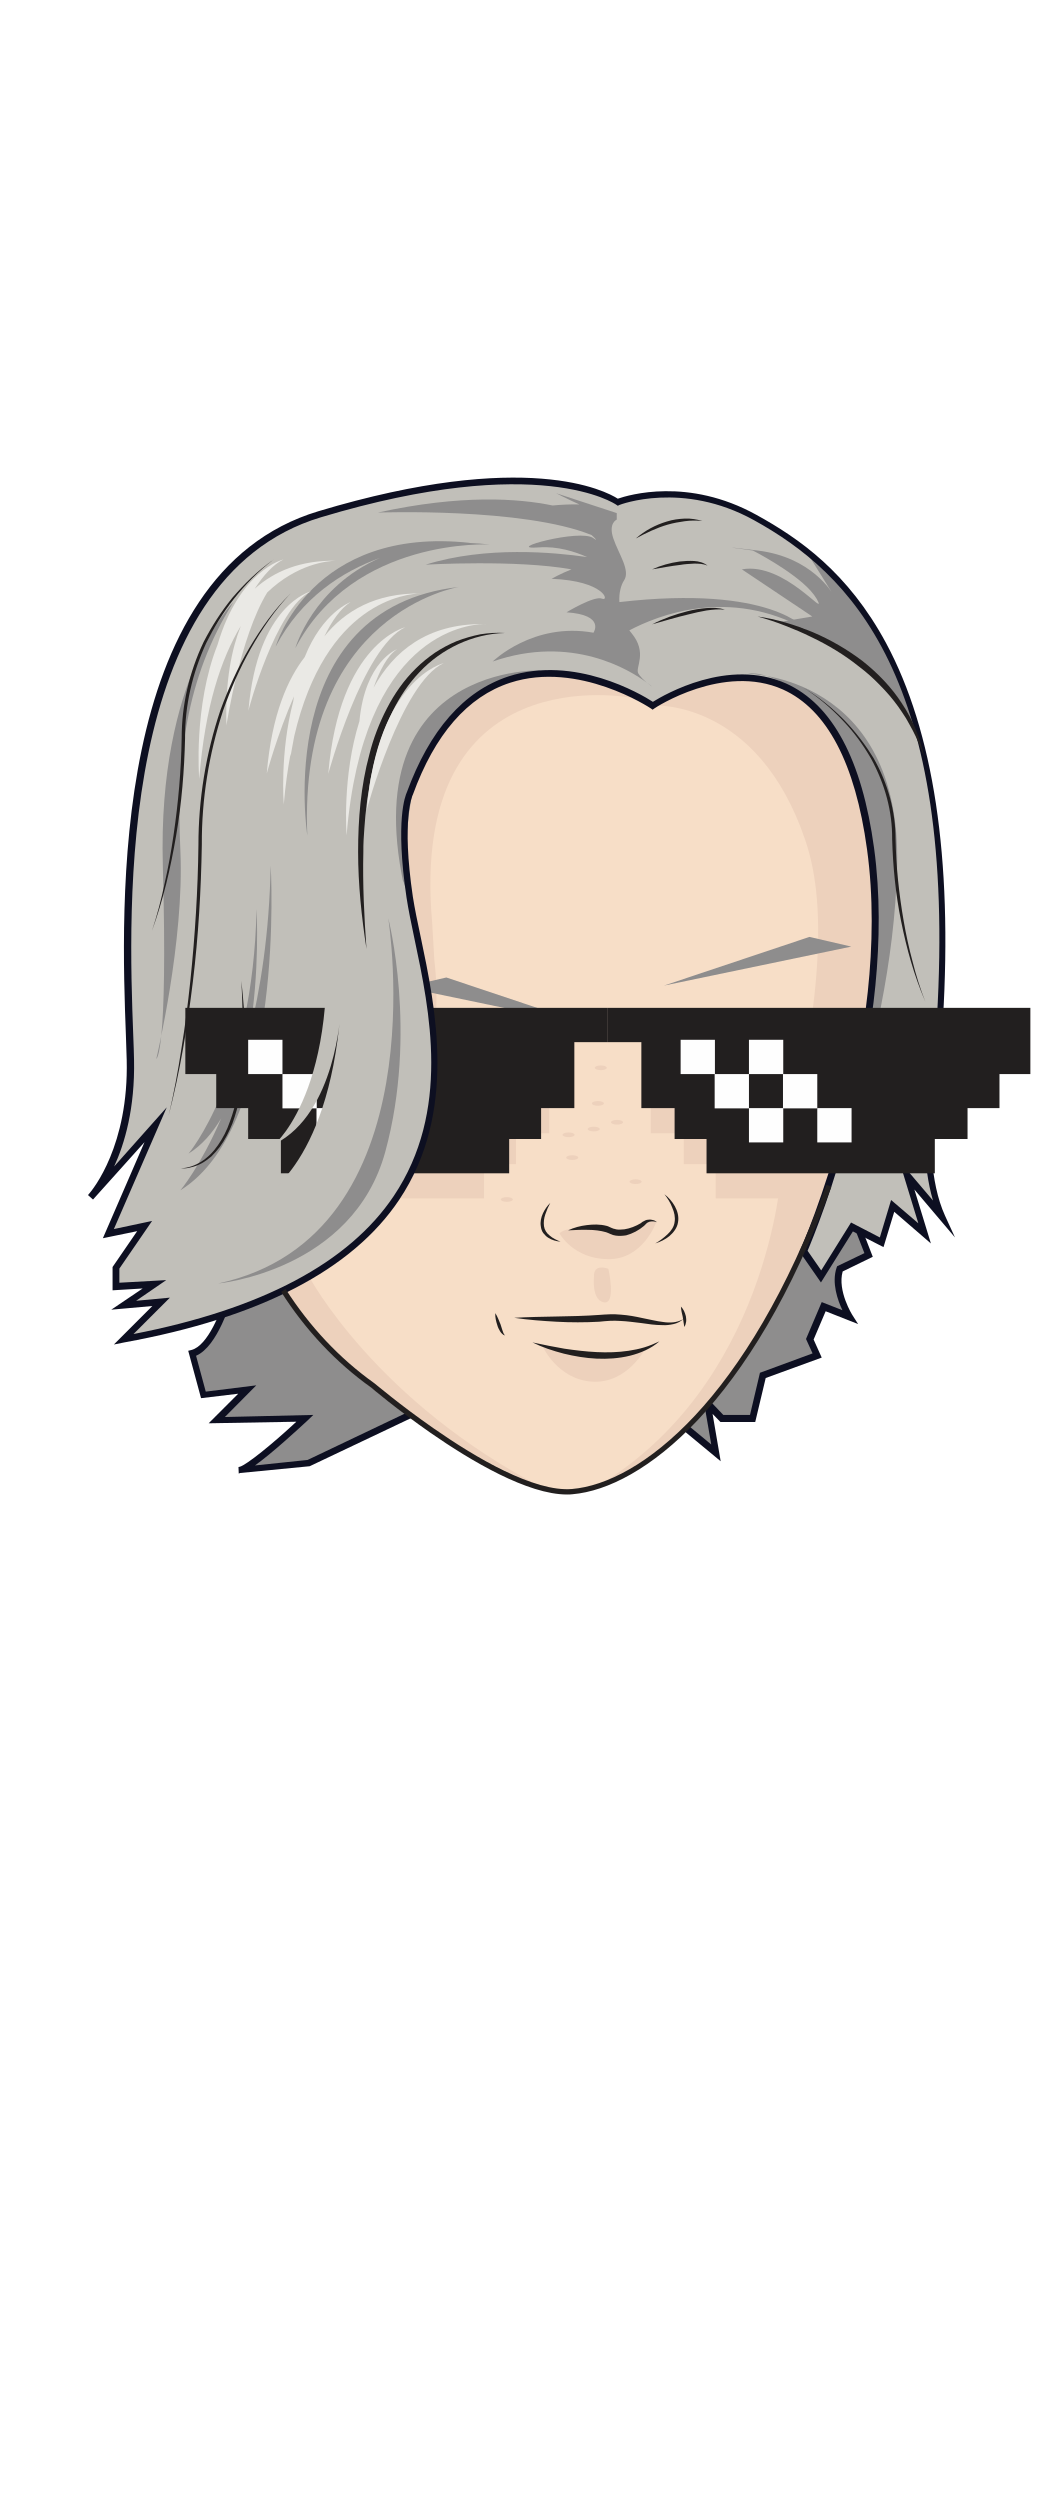
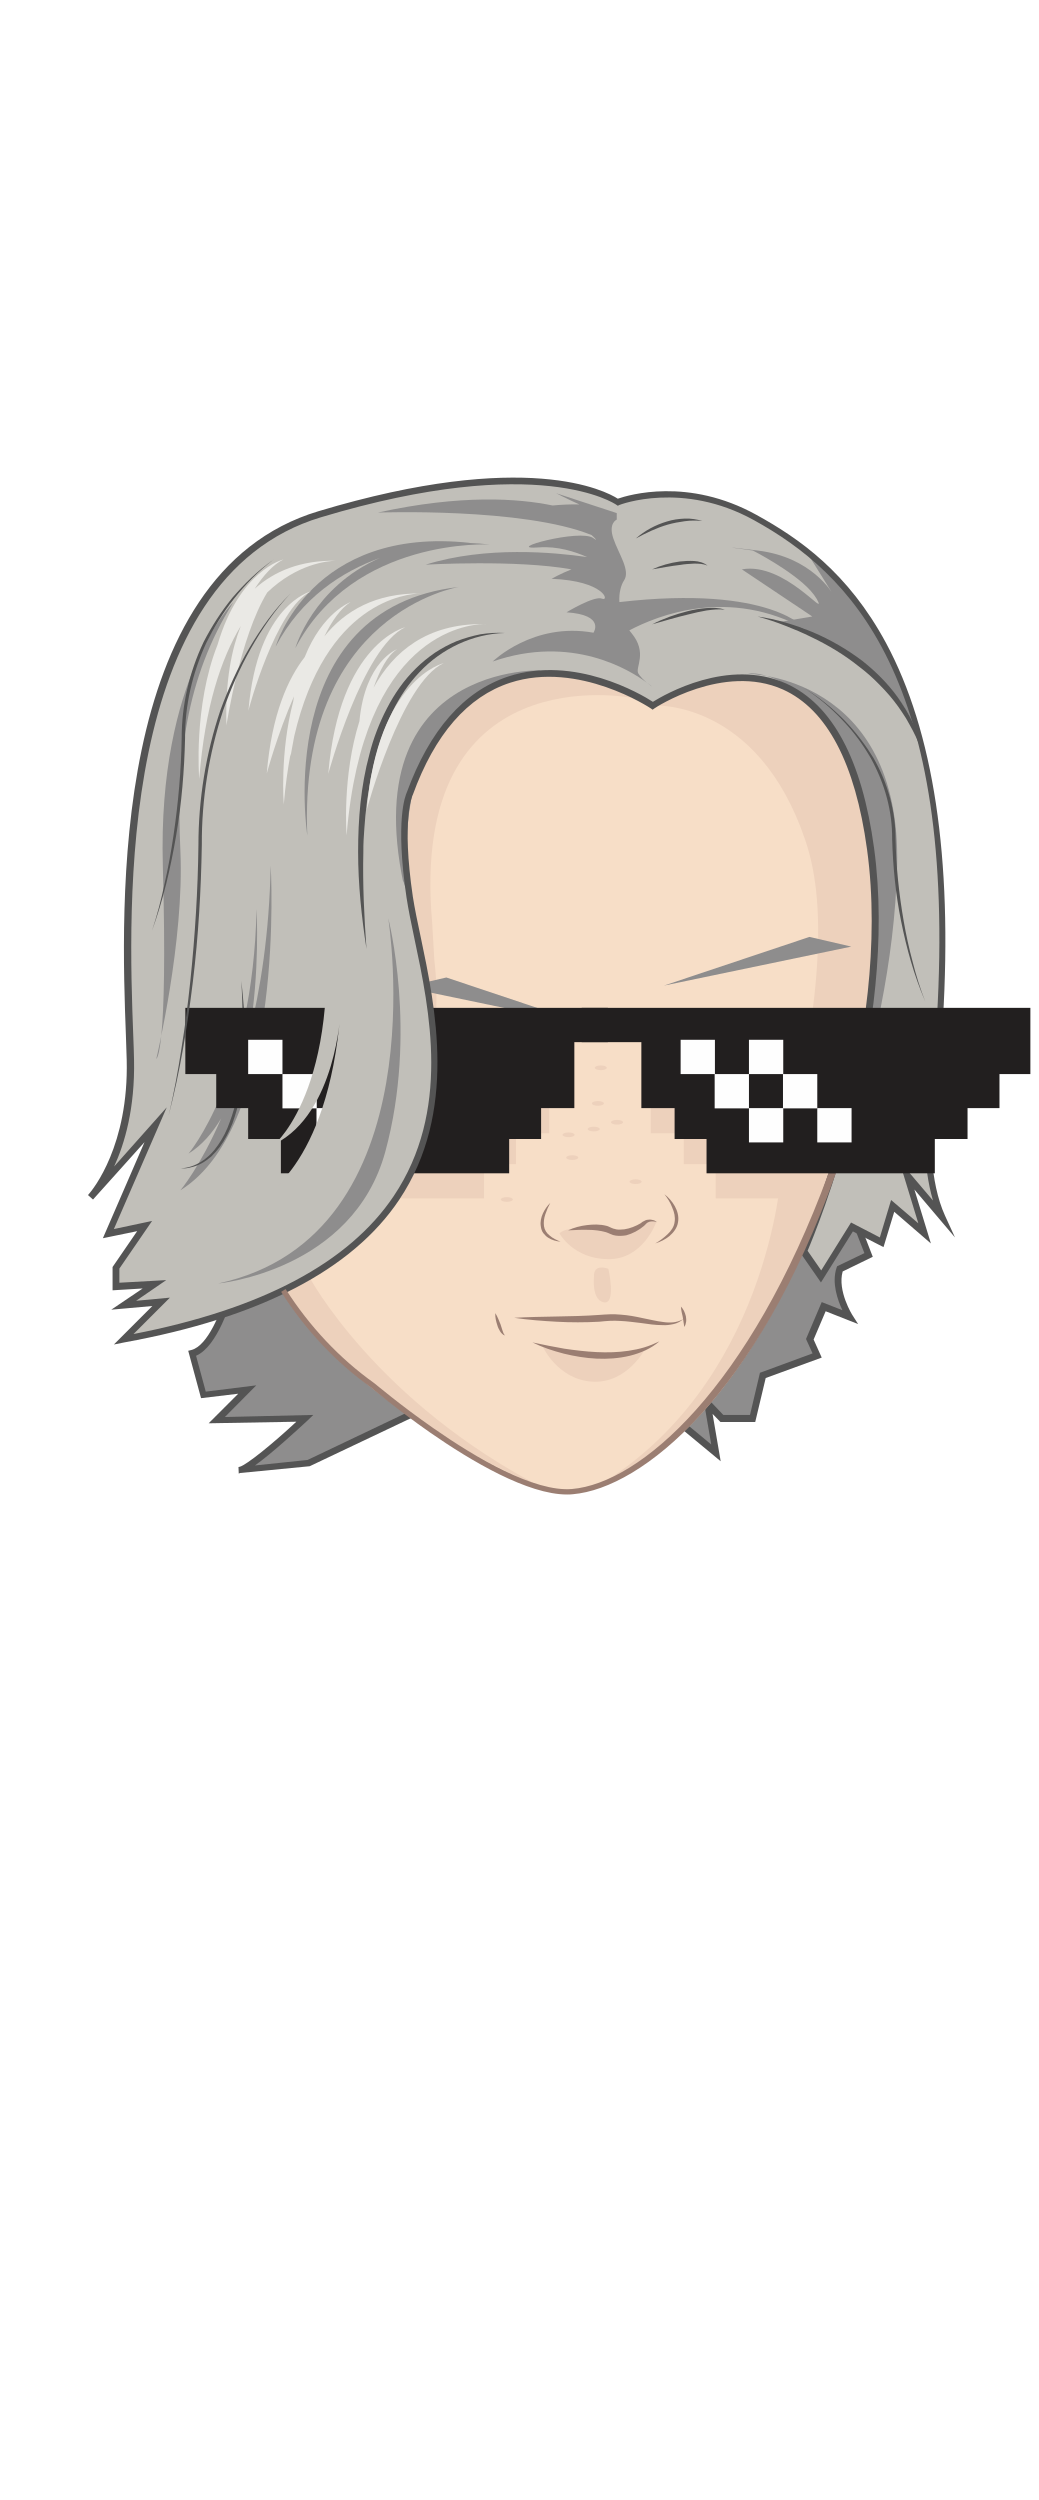
<svg xmlns="http://www.w3.org/2000/svg" version="1.1" id="Layer_1" x="0px" y="0px" viewBox="0 0 396.7 955" style="enable-background:new 0 0 396.7 955;" xml:space="preserve">
  <style type="text/css">
	.st0{fill:#8E8D8D;}
- 	.st1{fill:#0D0F21;}
+ 	.st1{fill:#545454;}
	.st2{fill:#F7DEC7;}
	.st3{fill:#EDD1BC;}
	.st4{fill:#C1BFB9;}
- 	.st5{fill:#221F1F;}
+ 	.st5{fill:#9B7E72;}
	.st6{fill:#EAE9E5;}
- 	.st7{fill:#FEFEFE;}
+ 	.st7{fill:#221F1F;}
+ 	.st8{fill:#FEFEFE;}
</style>
  <path class="st0" d="M87.3,495.3c0,0-5.3,19.5-13.9,21.6l4.3,15.9l16.7-2.1l-11.7,11.8l33.7-0.6c0,0-21.3,20-25.3,19.8l26.7-2.6  l46.1-22l-33-92.3L87.3,495.3z" />
  <path class="st1" d="M91.2,562.9l-0.1-2.5l0.5-0.1c2.6-0.7,12.6-8.8,21.6-17.2l-33.5,0.6L91,532.4l-14.2,1.7L71.9,516l1.2-0.3  c6.4-1.6,11.4-15.1,13-20.5l45.7-52.2l33.9,94.6l-47.4,22.5l-26.7,2.6C91.4,562.9,91.3,562.9,91.2,562.9z M119.7,540.5l-2.4,2.3  c-3.7,3.4-13.2,12.2-19.9,17l20.1-2.1l44.9-21.4l-32.2-90l-41.7,49.3v0.2c-0.2,0.8-5.2,18.5-13.6,22.1l3.7,13.7l19.3-2.4l-12,12.1  L119.7,540.5z" />
  <path class="st0" d="M320.8,484.7l10.9-5.3l-7.1-18.4l-33.8,20.4l-38.9,55.7l21.6,17.9l-3.3-18.9l5.5,5.8h11.8l3.9-16.5l20.7-7.6  l-2.8-6.2l5.3-12.5l9.9,3.9C324.6,503,318,492.8,320.8,484.7z" />
  <path class="st1" d="M275.3,558.2l-25.1-20.8l39.8-56.9l35.3-21.3l8.1,20.9l-11.5,5.6c-2.1,7.4,3.7,16.7,3.8,16.8l2.1,3.3l-12.4-4.9  l-4.6,10.8l3.1,6.9l-21.4,7.8l-4,16.8h-13.3l-3-3.1L275.3,558.2z M253.6,536.8l18.1,15l-3.4-19.7l8,8.4h10.2l3.8-16.1l20.1-7.4  l-2.5-5.5l6-14.1l7.9,3.1c-1.8-3.8-4.2-10.5-2.2-16.3l0.2-0.5l10.4-5l-6.2-15.9l-32.2,19.5L253.6,536.8z" />
  <path class="st2" d="M81.5,400.1c0,0-1.1,84.6,61.1,129.1c0,0,9.6,8.2,22.6,17.3c16.7,11.6,39,24.6,53.6,23.4  c26.1-2.2,67.5-33.5,98-116.8l26.1-109.2l-12-75.9l-86.4-34L126,246.3L81.5,400.1z" />
  <path class="st3" d="M118.1,487.7c0,0,25.4,47.9,90.1,81.1c0,0-82.1-33.3-101.1-81.1L118.1,487.7L118.1,487.7z" />
  <path class="st3" d="M298.4,448.4c0,0-5.1,80.9-70.8,119.7c0,0,52.3-10.1,91.7-124.7l24.3-95.7l-23-85.4l-47.2-14.6l-24.1,21.8  c0,0,40.1-2.8,58.4,51.7C316.7,347.7,312.9,388.2,298.4,448.4z" />
  <path class="st3" d="M241.4,266.6c-16.4-8.2-13.9-30.3-13.9-30.3L159,247.2l-21.6,66.1l-26.8,175.5c18.7-9.4,62.7-61,55.3-122.2  l-0.8-14C155.9,249.5,241.4,266.6,241.4,266.6z" />
  <polygon class="st0" points="226.1,392 170.5,373.4 154.5,377.1 " />
  <polygon class="st0" points="253.6,376.5 309.2,357.9 325.2,361.6 " />
  <path class="st4" d="M249.4,269.6c0,0-64.7-43.7-92.9,33.6c0,0-4.6,8.6,0,39.5C162.6,383.3,204,483,47.3,511.6l14.3-14.3l-14.3,1.3  l11.8-8l-14.7,0.8v-7.1l10.9-16l-13.9,2.9l18.1-41.6l-24.8,27.7c0,0,16-16.8,15.1-52.5s-13-182.8,72.3-208.4s113.9-4.6,113.9-4.6  s24.4-9.7,52.5,5.9s79,50,70.6,191.6c0,0-11.2,49.2,0.9,75.6l-13.6-16l6.8,22.3L341,460.7l-4.2,13.9l-11.3-5.9l-11.8,18.9l-6.7-9.7  c0,0,35.7-79.8,25.6-153.8C318.8,223.1,249.4,269.6,249.4,269.6z" />
  <path class="st0" d="M285.7,257.4c0,0,58.7,0.4,57,73.5S307.8,476,307.8,476s28.7-74.7,26.2-140.2S294.3,255.4,285.7,257.4z" />
  <path class="st3" d="M207.1,514c0,0,5.8,13.1,19.3,13.8c13.4,0.7,20.2-12.8,20.2-12.8S234.1,521.3,207.1,514z" />
  <path class="st3" d="M213.7,471.1c0,0,5.2,9.8,18.6,9.9c13.4,0.2,18.4-14.2,18.4-14.2s-3.1-2.4-8.6,2.6c-2,1.8-6.2,0.4-10.7,0.2  C227.4,469.4,217.2,468,213.7,471.1z" />
  <path class="st0" d="M103.4,330.6c-0.5,25.9-3.9,47.4-8.3,64.9c4.3-24.2,2.9-48.3,2.9-48.3c-1.3,64.5-26,93.5-26,93.5  c5.1-3.2,9.1-7.8,12.5-13.5c-8,18.6-15.6,27.5-15.6,27.5C109.4,429.5,103.4,330.6,103.4,330.6z" />
  <path class="st0" d="M206.5,257.2c-70.6,10.5-47.5,98.7-47.5,98.7c-32.3-102.3,47.1-99.8,47.1-99.8L206.5,257.2z" />
  <polygon class="st3" points="319.7,394.6 248.6,407.7 248.6,432.9 261.2,432.9 261.2,444.7 273.4,444.7 273.4,457.8 305.7,457.8 " />
+   <path class="st1" d="M69,446.3c5.5-0.2,10.7-3.6,14.3-8.9c1.8-2.6,3.4-5.6,4.5-8.9c1.2-3.2,2.2-6.7,2.8-10.2  c0.1-0.4,0.2-0.9,0.3-1.3l0.2-1.3c0.1-0.9,0.3-1.8,0.4-2.7l0.3-2.7L92,409l0.1-1.4c0.2-1.8,0.3-3.6,0.4-5.5l0.1-2.7  c0-0.9,0-1.8,0.1-2.7c0.1-7.3-0.1-14.7-0.5-22c0.8,7.3,1.4,14.6,1.4,22s-0.4,14.8-1.9,22c-0.7,3.6-1.7,7.1-2.9,10.4  c-1.3,3.3-2.9,6.4-4.9,9.1c-1,1.3-2.1,2.5-3.2,3.6c-1.2,1-2.4,1.9-3.7,2.6c-1.3,0.7-2.6,1.2-4,1.5C71.7,446.3,70.4,446.4,69,446.3z" />
  <polygon class="st3" points="138.7,394.6 209.8,407.7 209.8,432.9 197.1,432.9 197.1,444.7 184.9,444.7 184.9,457.8 152.7,457.8 " />
  <path class="st5" d="M210.2,459.5c-0.8,1.5-1.4,2.9-1.9,4.4s-0.7,3-0.5,4.5c0.2,1.4,1,2.7,2.2,3.6c1.1,1,2.6,1.7,4.1,2.3  c-1.6-0.1-3.3-0.6-4.7-1.5c-0.7-0.4-1.3-1.1-1.9-1.8c-0.5-0.7-0.8-1.6-0.9-2.5c-0.3-1.7,0.1-3.5,0.8-5  C208.1,462,209,460.7,210.2,459.5z" />
  <path class="st5" d="M253.8,456.2c1.6,1.2,3,2.8,4,4.6c1,1.8,1.6,4,1.2,6.1c-0.3,2.2-1.8,4-3.3,5.3c-1.6,1.3-3.5,2.2-5.4,2.8  c1.8-1,3.3-2.2,4.7-3.5s2.5-2.9,2.7-4.7c0.3-1.8-0.1-3.7-0.9-5.5C256.1,459.4,255,457.7,253.8,456.2z" />
  <path class="st5" d="M217,470c2.3-1.1,4.7-1.7,7.1-2c2.5-0.3,5-0.4,7.7,0.3c0.3,0.1,0.7,0.2,1,0.4l0.9,0.4c0.3,0.1,0.5,0.2,0.8,0.3  c0.3,0,0.5,0.1,0.8,0.2c1,0.2,2.1,0.1,3.2,0c2.1-0.3,4.4-1.2,6.4-2.4l-0.1,0.1c0.4-0.5,0.9-0.7,1.5-1c0.5-0.3,1.1-0.4,1.6-0.4  c0.6-0.1,1.1,0.1,1.7,0.2c0.5,0.1,1,0.5,1.4,0.8c-1-0.4-2-0.4-2.9-0.2c-0.4,0.2-0.8,0.3-1.1,0.6c-0.3,0.3-0.7,0.7-0.9,0.9l0,0  l-0.1,0.1c-2,1.7-4.3,2.9-6.8,3.6c-1.3,0.2-2.7,0.3-4,0.1c-0.7-0.1-1.4-0.3-2-0.6l-0.9-0.4c-0.3-0.1-0.5-0.2-0.8-0.3  c-2.1-0.6-4.5-0.9-6.9-0.9C222,469.7,219.6,469.9,217,470z" />
  <g>
    <path class="st6" d="M128.3,214.2c0.3,0,0.6,0,0.9,0C129.2,214.2,128.9,214.2,128.3,214.2z" />
    <path class="st6" d="M128.3,214.2c-13.5-0.2-23.5,4-31,10.7c3.4-5.2,7.1-9.3,11-11.2c0,0-16.8,4-25.2,32.6c-9.3,23.5-7,51.2-7,51.2   c2.2-27.6,8.4-46,15.9-58.4c-3.5,8.8-6,21-5.5,38c0,0,5.1-33.7,15.6-50.8C113.5,215.4,125,214.3,128.3,214.2z" />
  </g>
  <path class="st5" d="M196.4,503.4c5.4-0.3,10.9-0.4,16.3-0.5c5.4-0.1,10.8-0.2,16.2-0.6c2.6-0.2,5.5-0.4,8.3-0.1  c2.8,0.2,5.5,0.7,8.2,1.3c2.7,0.5,5.3,1.2,7.9,1.5c2.6,0.4,5.3,0.3,7.7-1.1c-1,0.9-2.3,1.6-3.7,1.9c-1.4,0.3-2.8,0.5-4.2,0.4  c-2.8,0-5.5-0.4-8.2-0.8c-2.7-0.3-5.3-0.7-8-0.8c-2.7-0.2-5.2,0-8,0.3c-5.5,0.3-10.9,0.3-16.3,0  C207.2,504.6,201.8,504.2,196.4,503.4z" />
  <path class="st5" d="M260.1,499.1c0.5,0.5,0.9,1.1,1.2,1.7c0.3,0.6,0.5,1.3,0.7,2c0.1,0.7,0.2,1.4,0.1,2.1s-0.3,1.4-0.7,2  c-0.2-1.4-0.4-2.6-0.6-3.9C260.5,501.8,260.2,500.5,260.1,499.1z" />
-   <polygon class="st5" points="232.2,385 70.8,385 70.8,410.3 82.6,410.3 82.6,423.3 94.8,423.3 94.8,435.1 107.3,435.1 107.3,448.2   194.5,448.2 194.5,435.1 206.7,435.1 206.7,423.3 219.4,423.3 219.4,398.1 232.2,398.1 " />
+   <polygon class="st7" points="232.2,385 70.8,385 70.8,410.3 82.6,410.3 82.6,423.3 94.8,423.3 94.8,435.1 107.3,435.1 107.3,448.2   194.5,448.2 194.5,435.1 206.7,435.1 206.7,423.3 219.4,423.3 219.4,398.1 232.2,398.1 " />
  <path class="st0" d="M297.7,237.6c0,0,44.5,15.9,51.3,40.6c0,0-3.8-34.5-41.2-67.9l10.2,16.4c0,0-7.8-13.9-28.6-16.4  c-20.7-2.5-1.8,0-1.8,0s15.1,7.7,22,15.3c1,1.1,1.8,2.2,2.4,3.2c4.6,8.4-12.2-14.3-28.6-11.3l26.9,18L297.7,237.6z" />
  <g>
-     <rect x="94.8" y="397.2" class="st7" width="13.1" height="13.1" />
-     <rect x="107.9" y="410.3" class="st7" width="13.1" height="13.1" />
-     <rect x="120.9" y="423.3" class="st7" width="13.1" height="13.1" />
+     <rect x="94.8" y="397.2" class="st8" width="13.1" height="13.1" />
+     <rect x="107.9" y="410.3" class="st8" width="13.1" height="13.1" />
+     <rect x="120.9" y="423.3" class="st8" width="13.1" height="13.1" />
  </g>
  <path class="st4" d="M154.1,336.8c0,0,42.3,110-33.3,147.3l-21.8-26c0,0,26.2-11.3,31.1-71.6c0,0-1.7,38.7-25.1,50.5  c0,0,27.9-23.8,17.4-100.3h31.7V336.8z" />
  <g>
    <path class="st1" d="M43.5,513.6l14.7-14.7l-15.7,1.4l12-8.1L43,492.9V484l9.4-13.7L39.3,473l15.9-36.7L36,457.7   c-0.2,0.3-0.4,0.5-0.5,0.5l-1.9-1.7l0.2-0.2c1.8-2,15.4-18.8,14.6-51.4c-0.1-2.5-0.2-5.7-0.3-9.2c-1.8-48.2-6.7-176.3,73.5-200.4   c79.5-23.9,109.9-7.7,114.4-4.8c4.1-1.4,26.8-8.3,53,6.2c16.3,9,34.9,21.9,49.5,49c18.1,33.7,25.4,82,21.7,143.7v0.2   c-0.1,0.5-10.9,49.1,0.8,74.8l3.8,8.3l-15.5-18.3l6.3,20.6l-14-12.1l-4.1,13.5l-11.7-6l-12.2,19.5l-8.2-11.8l0.3-0.6   c0.4-0.8,35.5-80.4,25.5-153.1c-4.5-32.9-15.3-53.4-32.1-61c-22.7-10.2-48.9,7-49.1,7.2l-0.7,0.5l-0.7-0.5   c-0.3-0.2-27.6-18.3-53.7-9.8c-16.3,5.3-28.8,19.7-37.2,42.8l-0.1,0.2c0,0.1-4.3,8.9,0.1,38.7c0.7,4.5,1.8,9.8,3,15.4   c5.6,26.7,14.2,66.9-8.2,100.4c-17.9,26.8-53.3,45.1-105,54.5L43.5,513.6z M64.9,495.7L51,509.6c48.9-9.5,82.3-27.2,99.4-52.7   c21.8-32.5,13.8-70.6,7.9-98.4c-1.2-5.7-2.3-11-3-15.6c-4.4-29.6-0.4-39.1,0.1-40.2c8.7-23.8,21.8-38.7,38.8-44.3   c25.3-8.2,50.6,6.7,55.2,9.7c4.5-2.8,28.8-16.9,50.9-7c17.7,8,29,29.1,33.6,62.9c9.5,69.9-22.1,146-25.4,153.8l5.2,7.5l11.4-18.3   l11,5.7l4.3-14.3l10.4,8.9l-7.3-23.9l12.9,15.2c-7.9-26.8,0.8-66.7,1.5-69.6c7.7-130.2-33.3-170.1-69.9-190.3   c-27.3-15.1-51.2-5.9-51.4-5.8l-0.6,0.3l-0.6-0.4c-0.3-0.2-29.3-20.3-112.8,4.8c-78.3,23.5-73.5,150.2-71.7,197.9   c0.1,3.6,0.3,6.7,0.3,9.3c0.4,18.6-3.6,32.1-7.6,40.8L63.7,423l-20.2,46.5l14.6-3.1l-12.5,18.2v5.4l17.9-1L52,496.9L64.9,495.7z" />
  </g>
  <path class="st5" d="M189.2,501.6c0.9,1.4,1.4,2.9,2,4.3l0.7,2.2c0.3,0.7,0.4,1.5,1,2c-0.4,0-0.8-0.3-1.1-0.6  c-0.3-0.3-0.6-0.6-0.8-1c-0.4-0.7-0.8-1.4-1-2.2C189.5,504.8,189.1,503.2,189.2,501.6z" />
  <path class="st5" d="M203.4,512.8c4.1,0.9,8.2,1.7,12.2,2.4c4.1,0.6,8.2,1.1,12.3,1.3s8.2,0.1,12.2-0.5c2-0.3,4-0.7,6-1.3  s3.9-1.4,5.8-2.3c-1.6,1.4-3.4,2.5-5.3,3.4c-1.9,0.9-4,1.6-6,2.1c-4.2,1-8.5,1.3-12.7,1.1s-8.4-0.9-12.5-1.9  C211.2,516,207.2,514.7,203.4,512.8z" />
-   <path class="st5" d="M192.9,241.8c-12.4,0.3-24.3,6.1-32.6,14.9c-4.2,4.4-7.6,9.5-10.3,15s-4.9,11.2-6.4,17.2  c-0.2,0.7-0.4,1.5-0.6,2.2l-0.5,2.2c-0.3,1.5-0.7,3-1,4.5l-0.7,4.6l-0.4,2.3l-0.3,2.3c-0.4,3.1-0.7,6.1-0.9,9.2l-0.3,4.6  c-0.1,1.5-0.1,3.1-0.1,4.6c-0.3,12.3,0.3,24.7,1.2,37.1c-1.9-12.3-3.2-24.7-3.2-37.1s1-25,4.3-37.2c1.5-6.1,3.8-12,6.7-17.6  s6.5-10.8,11.1-15.3c2.2-2.2,4.7-4.2,7.3-6c2.6-1.7,5.4-3.2,8.3-4.4c2.9-1.1,6-2,9-2.6C186.7,241.8,189.8,241.6,192.9,241.8z" />
-   <path class="st5" d="M111,226.7c-6,6.3-10.9,13.5-15.2,21.1c-4.3,7.6-7.7,15.5-10.6,23.7c-5.4,16.5-8.2,33.8-8.1,51.2  c-0.3,17.4-1.3,34.8-3.4,52.1c-2.1,17.3-4.9,34.5-9.3,51.4c2-8.5,3.6-17,4.9-25.6c1.4-8.6,2.5-17.2,3.4-25.8  c1.8-17.3,2.9-34.7,3.1-52c0-17.4,2.8-34.9,8.4-51.5c3-8.2,6.6-16.2,11-23.7C99.7,240,104.8,232.8,111,226.7z" />
-   <path class="st5" d="M242.9,205.7c3.4-3,7.5-5.2,11.9-6.5c2.2-0.7,4.5-1,6.8-1.1s4.6,0.3,6.7,0.9c-2.3-0.2-4.5-0.2-6.7,0.1  s-4.4,0.7-6.5,1.3s-4.2,1.4-6.2,2.3C246.9,203.6,244.9,204.6,242.9,205.7z" />
-   <path class="st5" d="M249.1,217.5c3.3-1.5,6.9-2.5,10.5-3c1.8-0.2,3.7-0.3,5.5-0.2s3.8,0.6,5.2,1.8c-1.7-0.8-3.5-0.8-5.2-0.8  c-1.8,0.1-3.6,0.2-5.3,0.5C256.3,216.2,252.7,216.9,249.1,217.5z" />
-   <path class="st5" d="M249.1,238.5c4.3-2.2,8.8-3.8,13.5-5c2.3-0.6,4.7-1,7.1-1.2s4.9-0.2,7.2,0.6c-2.4-0.3-4.7,0-7,0.3  c-2.3,0.4-4.6,0.9-6.9,1.5C258.3,235.8,253.7,237.2,249.1,238.5z" />
-   <path class="st5" d="M69,446.3c5.5-0.2,10.7-3.6,14.3-8.9c1.8-2.6,3.4-5.6,4.5-8.9c1.2-3.2,2.2-6.7,2.8-10.2  c0.1-0.4,0.2-0.9,0.3-1.3l0.2-1.3c0.1-0.9,0.3-1.8,0.4-2.7l0.3-2.7L92,409l0.1-1.4c0.2-1.8,0.3-3.6,0.4-5.5l0.1-2.7  c0-0.9,0-1.8,0.1-2.7c0.1-7.3-0.1-14.7-0.5-22c0.8,7.3,1.4,14.6,1.4,22s-0.4,14.8-1.9,22c-0.7,3.6-1.7,7.1-2.9,10.4  c-1.3,3.3-2.9,6.4-4.9,9.1c-1,1.3-2.1,2.5-3.2,3.6c-1.2,1-2.4,1.9-3.7,2.6c-1.3,0.7-2.6,1.2-4,1.5C71.7,446.3,70.4,446.4,69,446.3z" />
-   <path class="st5" d="M289.4,235.5c7.2,1,14.3,3.2,21.1,6c6.8,2.9,13.2,6.6,19.1,11.1c5.8,4.6,11,10,15,16.2  c4.1,6.1,6.9,13.1,8.4,20.3c-1.3-3.4-2.6-6.8-4.3-10c-0.8-1.6-1.8-3.2-2.6-4.7c-1-1.5-1.9-3-3-4.5c-2.1-2.9-4.4-5.6-7-8.2  c-2.5-2.6-5.2-5-8-7.1c-5.6-4.5-11.8-8.2-18.3-11.3c-3.2-1.6-6.6-3-9.9-4.3C296.4,237.6,292.9,236.5,289.4,235.5z" />
+   <path class="st1" d="M192.9,241.8c-12.4,0.3-24.3,6.1-32.6,14.9c-4.2,4.4-7.6,9.5-10.3,15s-4.9,11.2-6.4,17.2  c-0.2,0.7-0.4,1.5-0.6,2.2l-0.5,2.2c-0.3,1.5-0.7,3-1,4.5l-0.7,4.6l-0.4,2.3l-0.3,2.3c-0.4,3.1-0.7,6.1-0.9,9.2l-0.3,4.6  c-0.1,1.5-0.1,3.1-0.1,4.6c-0.3,12.3,0.3,24.7,1.2,37.1c-1.9-12.3-3.2-24.7-3.2-37.1s1-25,4.3-37.2c1.5-6.1,3.8-12,6.7-17.6  s6.5-10.8,11.1-15.3c2.2-2.2,4.7-4.2,7.3-6c2.6-1.7,5.4-3.2,8.3-4.4c2.9-1.1,6-2,9-2.6C186.7,241.8,189.8,241.6,192.9,241.8z" />
+   <path class="st1" d="M111,226.7c-6,6.3-10.9,13.5-15.2,21.1c-4.3,7.6-7.7,15.5-10.6,23.7c-5.4,16.5-8.2,33.8-8.1,51.2  c-0.3,17.4-1.3,34.8-3.4,52.1c-2.1,17.3-4.9,34.5-9.3,51.4c2-8.5,3.6-17,4.9-25.6c1.4-8.6,2.5-17.2,3.4-25.8  c1.8-17.3,2.9-34.7,3.1-52c0-17.4,2.8-34.9,8.4-51.5c3-8.2,6.6-16.2,11-23.7C99.7,240,104.8,232.8,111,226.7z" />
+   <path class="st1" d="M242.9,205.7c3.4-3,7.5-5.2,11.9-6.5c2.2-0.7,4.5-1,6.8-1.1s4.6,0.3,6.7,0.9c-2.3-0.2-4.5-0.2-6.7,0.1  s-4.4,0.7-6.5,1.3s-4.2,1.4-6.2,2.3C246.9,203.6,244.9,204.6,242.9,205.7z" />
+   <path class="st1" d="M249.1,217.5c3.3-1.5,6.9-2.5,10.5-3c1.8-0.2,3.7-0.3,5.5-0.2s3.8,0.6,5.2,1.8c-1.7-0.8-3.5-0.8-5.2-0.8  c-1.8,0.1-3.6,0.2-5.3,0.5C256.3,216.2,252.7,216.9,249.1,217.5z" />
+   <path class="st1" d="M249.1,238.5c4.3-2.2,8.8-3.8,13.5-5c2.3-0.6,4.7-1,7.1-1.2s4.9-0.2,7.2,0.6c-2.4-0.3-4.7,0-7,0.3  c-2.3,0.4-4.6,0.9-6.9,1.5C258.3,235.8,253.7,237.2,249.1,238.5z" />
+   <path class="st1" d="M289.4,235.5c7.2,1,14.3,3.2,21.1,6c6.8,2.9,13.2,6.6,19.1,11.1c5.8,4.6,11,10,15,16.2  c4.1,6.1,6.9,13.1,8.4,20.3c-1.3-3.4-2.6-6.8-4.3-10c-0.8-1.6-1.8-3.2-2.6-4.7c-1-1.5-1.9-3-3-4.5c-2.1-2.9-4.4-5.6-7-8.2  c-2.5-2.6-5.2-5-8-7.1c-5.6-4.5-11.8-8.2-18.3-11.3c-3.2-1.6-6.6-3-9.9-4.3C296.4,237.6,292.9,236.5,289.4,235.5z" />
  <g>
-     <path class="st5" d="M216.6,570.9c-15,0-36.5-12.7-52.2-23.6c-12.9-9-22.6-17.2-22.7-17.3c-13.4-9.6-25-21.9-34.3-36.5l1.7-1.1   c9.2,14.4,20.6,26.5,33.9,36c0.2,0.1,9.8,8.3,22.6,17.2c16.2,11.3,38.5,24.4,52.9,23.2c26-2.2,67-34,97.2-116.2l1.9,0.7   c-30.5,83-72.3,115.2-98.9,117.5C218,570.9,217.3,570.9,216.6,570.9z" />
+     <path class="st5" d="M216.6,570.9c-15,0-36.5-12.7-52.2-23.6c-12.9-9-22.6-17.2-22.7-17.3c-13.4-9.6-25-21.9-34.3-36.5l1.7-1.1   c9.2,14.4,20.6,26.5,33.9,36c0.2,0.1,9.8,8.3,22.6,17.2c16.2,11.3,38.5,24.4,52.9,23.2c26-2.2,67.8-38.4,98-120.6h2.8   c-30.2,84.6-73.9,120.3-100.5,122.6C218,570.9,217.3,570.9,216.6,570.9z" />
  </g>
  <path class="st3" d="M226.9,487.8c0,0-1,8.8,3.8,9.7c4.8,0.8,1.7-12.8,1.7-12.8S226.6,482.3,226.9,487.8z" />
  <ellipse class="st3" cx="218.6" cy="442.2" rx="2.3" ry="0.9" />
  <ellipse class="st3" cx="193.6" cy="458.2" rx="2.3" ry="0.9" />
  <ellipse class="st3" cx="242.8" cy="451.4" rx="2.3" ry="0.9" />
  <ellipse class="st3" cx="226.8" cy="431.3" rx="2.3" ry="0.9" />
  <ellipse class="st3" cx="217.2" cy="433.5" rx="2.3" ry="0.9" />
  <ellipse class="st3" cx="228.4" cy="421.5" rx="2.3" ry="0.9" />
  <ellipse class="st3" cx="235.7" cy="428.7" rx="2.3" ry="0.9" />
  <ellipse class="st3" cx="229.5" cy="407.9" rx="2.3" ry="0.9" />
  <path class="st0" d="M175.4,224.2c0,0-61.6,9.7-58,95C117.4,319.1,103.7,232.3,175.4,224.2z" />
  <path class="st0" d="M179,207.4c0.5,0,0.7,0,0.7,0c-60.9-6.7-74.4,39.6-74.4,39.6c9.8-18.7,25.5-28.7,39.9-33.9  c-25.7,11.2-32.4,34.5-32.4,34.5c22.3-42.5,74.4-39.6,74.4-39.6C184.4,207.7,181.6,207.5,179,207.4z" />
  <path class="st0" d="M89.1,230.1c0,0-28.9,28.3-26.9,100.6s-2.5,73.8-2.5,73.8s10.8-45.2,9.2-79.6C67.3,290.3,70.9,259.1,89.1,230.1  z" />
  <path class="st0" d="M148.3,350.7c0,0,19.6,121.4-65,139.6c0,0,51.5-4.8,63.9-50.4S148.3,350.7,148.3,350.7z" />
  <g>
    <path class="st0" d="M247.2,260.8c1,0.9,1.9,1.5,1.9,1.5S248.5,261.7,247.2,260.8z" />
    <path class="st0" d="M307.8,240.4c0,0-12.9-17.1-71.2-10.4c-0.2-3.5,0.6-6.5,1.8-8.3c2.5-3.8-2.1-10.1-4.1-16s1.3-7.2,1.3-7.2V196   l-23.2-7.6c0,0,4.7,2.4,8.9,4.3c-3.2-0.1-7.1,0.1-10.2,0.4c-13-2.7-34.9-4.3-66.8,2.7c0,0,55.6-2,81.7,8.6c1.8,1.6,2.3,2.4,0.7,1.2   c-4.9-3.8-35.4,4.6-20.7,3.5c6.9-0.5,13.6,1.6,18.3,3.7c-12.5-1.8-38.7-4.3-61.7,2.9c0,0,34.6-2,55.7,1.8c-4.1,1.6-7.6,3.6-7.6,3.6   c20.3,0.8,22.2,8.8,19.3,7.6c-2.9-1.3-13.6,5.2-13.6,5.2c15,1,10.3,7.8,10.3,7.8c-23-4.2-38.5,11-38.5,11   c30.3-10.5,52.5,3.3,58.9,8.1c-1.2-1-2.6-2.4-3.3-3.6c-1.2-2.3,3.7-7.8-2.6-15.4c-0.3-0.3-0.5-0.7-0.8-1   C251.4,235,278.4,224.2,307.8,240.4z" />
  </g>
  <path class="st6" d="M154.8,239.6c0,0-25.2,6-29.4,56C125.4,295.6,138.5,247.3,154.8,239.6z" />
  <path class="st6" d="M169.5,253.3c0,0-25.2,6-29.4,56C140.1,309.3,153.2,260.9,169.5,253.3z" />
  <path class="st6" d="M118.8,225.9c0,0-20.5,4.9-23.9,45.6C94.8,271.4,105.4,232.1,118.8,225.9z" />
  <g>
    <path class="st6" d="M160.8,226.7c0.3,0,0.6,0,0.9,0C161.7,226.7,161.4,226.7,160.8,226.7z" />
    <path class="st6" d="M160.8,226.7c-17.3-0.2-29,6.6-36.9,16.4c2.9-5.9,6.2-10.7,10-13.1c0,0-10.7,3.9-17.5,21   c-6.3,8.1-12.6,21.7-14.5,44.5c0,0,4-14.9,10.4-29.5c-0.1,0.7-0.2,1.3-0.3,2c-5.2,19.8-3.6,39.3-3.6,39.3   c0.6-7.1,1.5-13.5,2.6-19.4c0,0.4,0,0.7,0,1c0,0,0.5-3,1.4-7.7C124.4,229.9,155.1,226.8,160.8,226.7z" />
  </g>
  <g>
    <path class="st6" d="M142.7,262.7c2.3-6.5,5.3-12.4,9-14.7c0,0-12.2,4.4-14.4,27.5c-6.7,21.2-4.9,43.6-4.9,43.6   c6.3-76.5,45.8-80.5,52.3-80.7C163.1,238.2,150.3,248.9,142.7,262.7z" />
    <path class="st6" d="M184.7,238.5c0.3,0,0.6,0,0.9,0C185.7,238.5,185.3,238.4,184.7,238.5z" />
  </g>
-   <path class="st5" d="M104.6,213.7c-6,4.5-10.9,9.6-15.2,15c-4.3,5.4-7.7,11.1-10.6,16.9c-5.4,11.7-8.2,24.1-8.1,36.4  c-0.3,12.4-1.3,24.8-3.4,37.1c-2.1,12.3-4.9,24.6-9.3,36.6c2-6,3.6-12.1,4.9-18.3c1.4-6.1,2.5-12.3,3.4-18.4  c1.8-12.3,2.9-24.7,3.1-37.1c0-12.4,2.8-24.9,8.4-36.7c3-5.8,6.6-11.5,11-16.9C93.3,223.1,98.4,218,104.6,213.7z" />
-   <path class="st5" d="M306.9,262.7c6,3.8,10.9,8.1,15.2,12.7c4.3,4.5,7.7,9.3,10.6,14.3c5.4,9.9,8.2,20.3,8.1,30.8  c0.3,10.5,1.3,20.9,3.4,31.3s4.9,20.7,9.3,30.9c-2-5.1-3.6-10.2-4.9-15.4c-1.4-5.2-2.5-10.3-3.4-15.5c-1.8-10.4-2.9-20.8-3.1-31.3  c0-10.5-2.8-21-8.4-30.9c-3-4.9-6.6-9.7-11-14.3C318.2,270.7,313.1,266.4,306.9,262.7z" />
-   <polygon class="st5" points="393.6,385 232.2,385 232.2,398.1 245,398.1 245,423.3 257.7,423.3 257.7,435.1 269.9,435.1   269.9,448.2 357.1,448.2 357.1,435.1 369.6,435.1 369.6,423.3 381.8,423.3 381.8,410.3 393.6,410.3 " />
-   <rect x="260" y="397.2" class="st7" width="13.1" height="13.1" />
-   <rect x="273" y="410.3" class="st7" width="13.1" height="13.1" />
-   <rect x="286.1" y="423.3" class="st7" width="13.1" height="13.1" />
-   <rect x="286.1" y="397.2" class="st7" width="13.1" height="13.1" />
-   <rect x="299.1" y="410.3" class="st7" width="13.1" height="13.1" />
-   <rect x="312.2" y="423.3" class="st7" width="13.1" height="13.1" />
+   <path class="st1" d="M104.6,213.7c-6,4.5-10.9,9.6-15.2,15c-4.3,5.4-7.7,11.1-10.6,16.9c-5.4,11.7-8.2,24.1-8.1,36.4  c-0.3,12.4-1.3,24.8-3.4,37.1c-2.1,12.3-4.9,24.6-9.3,36.6c2-6,3.6-12.1,4.9-18.3c1.4-6.1,2.5-12.3,3.4-18.4  c1.8-12.3,2.9-24.7,3.1-37.1c0-12.4,2.8-24.9,8.4-36.7c3-5.8,6.6-11.5,11-16.9C93.3,223.1,98.4,218,104.6,213.7z" />
+   <path class="st1" d="M306.9,262.7c6,3.8,10.9,8.1,15.2,12.7c4.3,4.5,7.7,9.3,10.6,14.3c5.4,9.9,8.2,20.3,8.1,30.8  c0.3,10.5,1.3,20.9,3.4,31.3s4.9,20.7,9.3,30.9c-2-5.1-3.6-10.2-4.9-15.4c-1.4-5.2-2.5-10.3-3.4-15.5c-1.8-10.4-2.9-20.8-3.1-31.3  c0-10.5-2.8-21-8.4-30.9c-3-4.9-6.6-9.7-11-14.3C318.2,270.7,313.1,266.4,306.9,262.7z" />
+   <polygon class="st7" points="393.6,385 222.2,385 222.2,398.1 245,398.1 245,423.3 257.7,423.3 257.7,435.1 269.9,435.1   269.9,448.2 357.1,448.2 357.1,435.1 369.6,435.1 369.6,423.3 381.8,423.3 381.8,410.3 393.6,410.3 " />
+   <rect x="260" y="397.2" class="st8" width="13.1" height="13.1" />
+   <rect x="273" y="410.3" class="st8" width="13.1" height="13.1" />
+   <rect x="286.1" y="423.3" class="st8" width="13.1" height="13.1" />
+   <rect x="286.1" y="397.2" class="st8" width="13.1" height="13.1" />
+   <rect x="299.1" y="410.3" class="st8" width="13.1" height="13.1" />
+   <rect x="312.2" y="423.3" class="st8" width="13.1" height="13.1" />
</svg>
